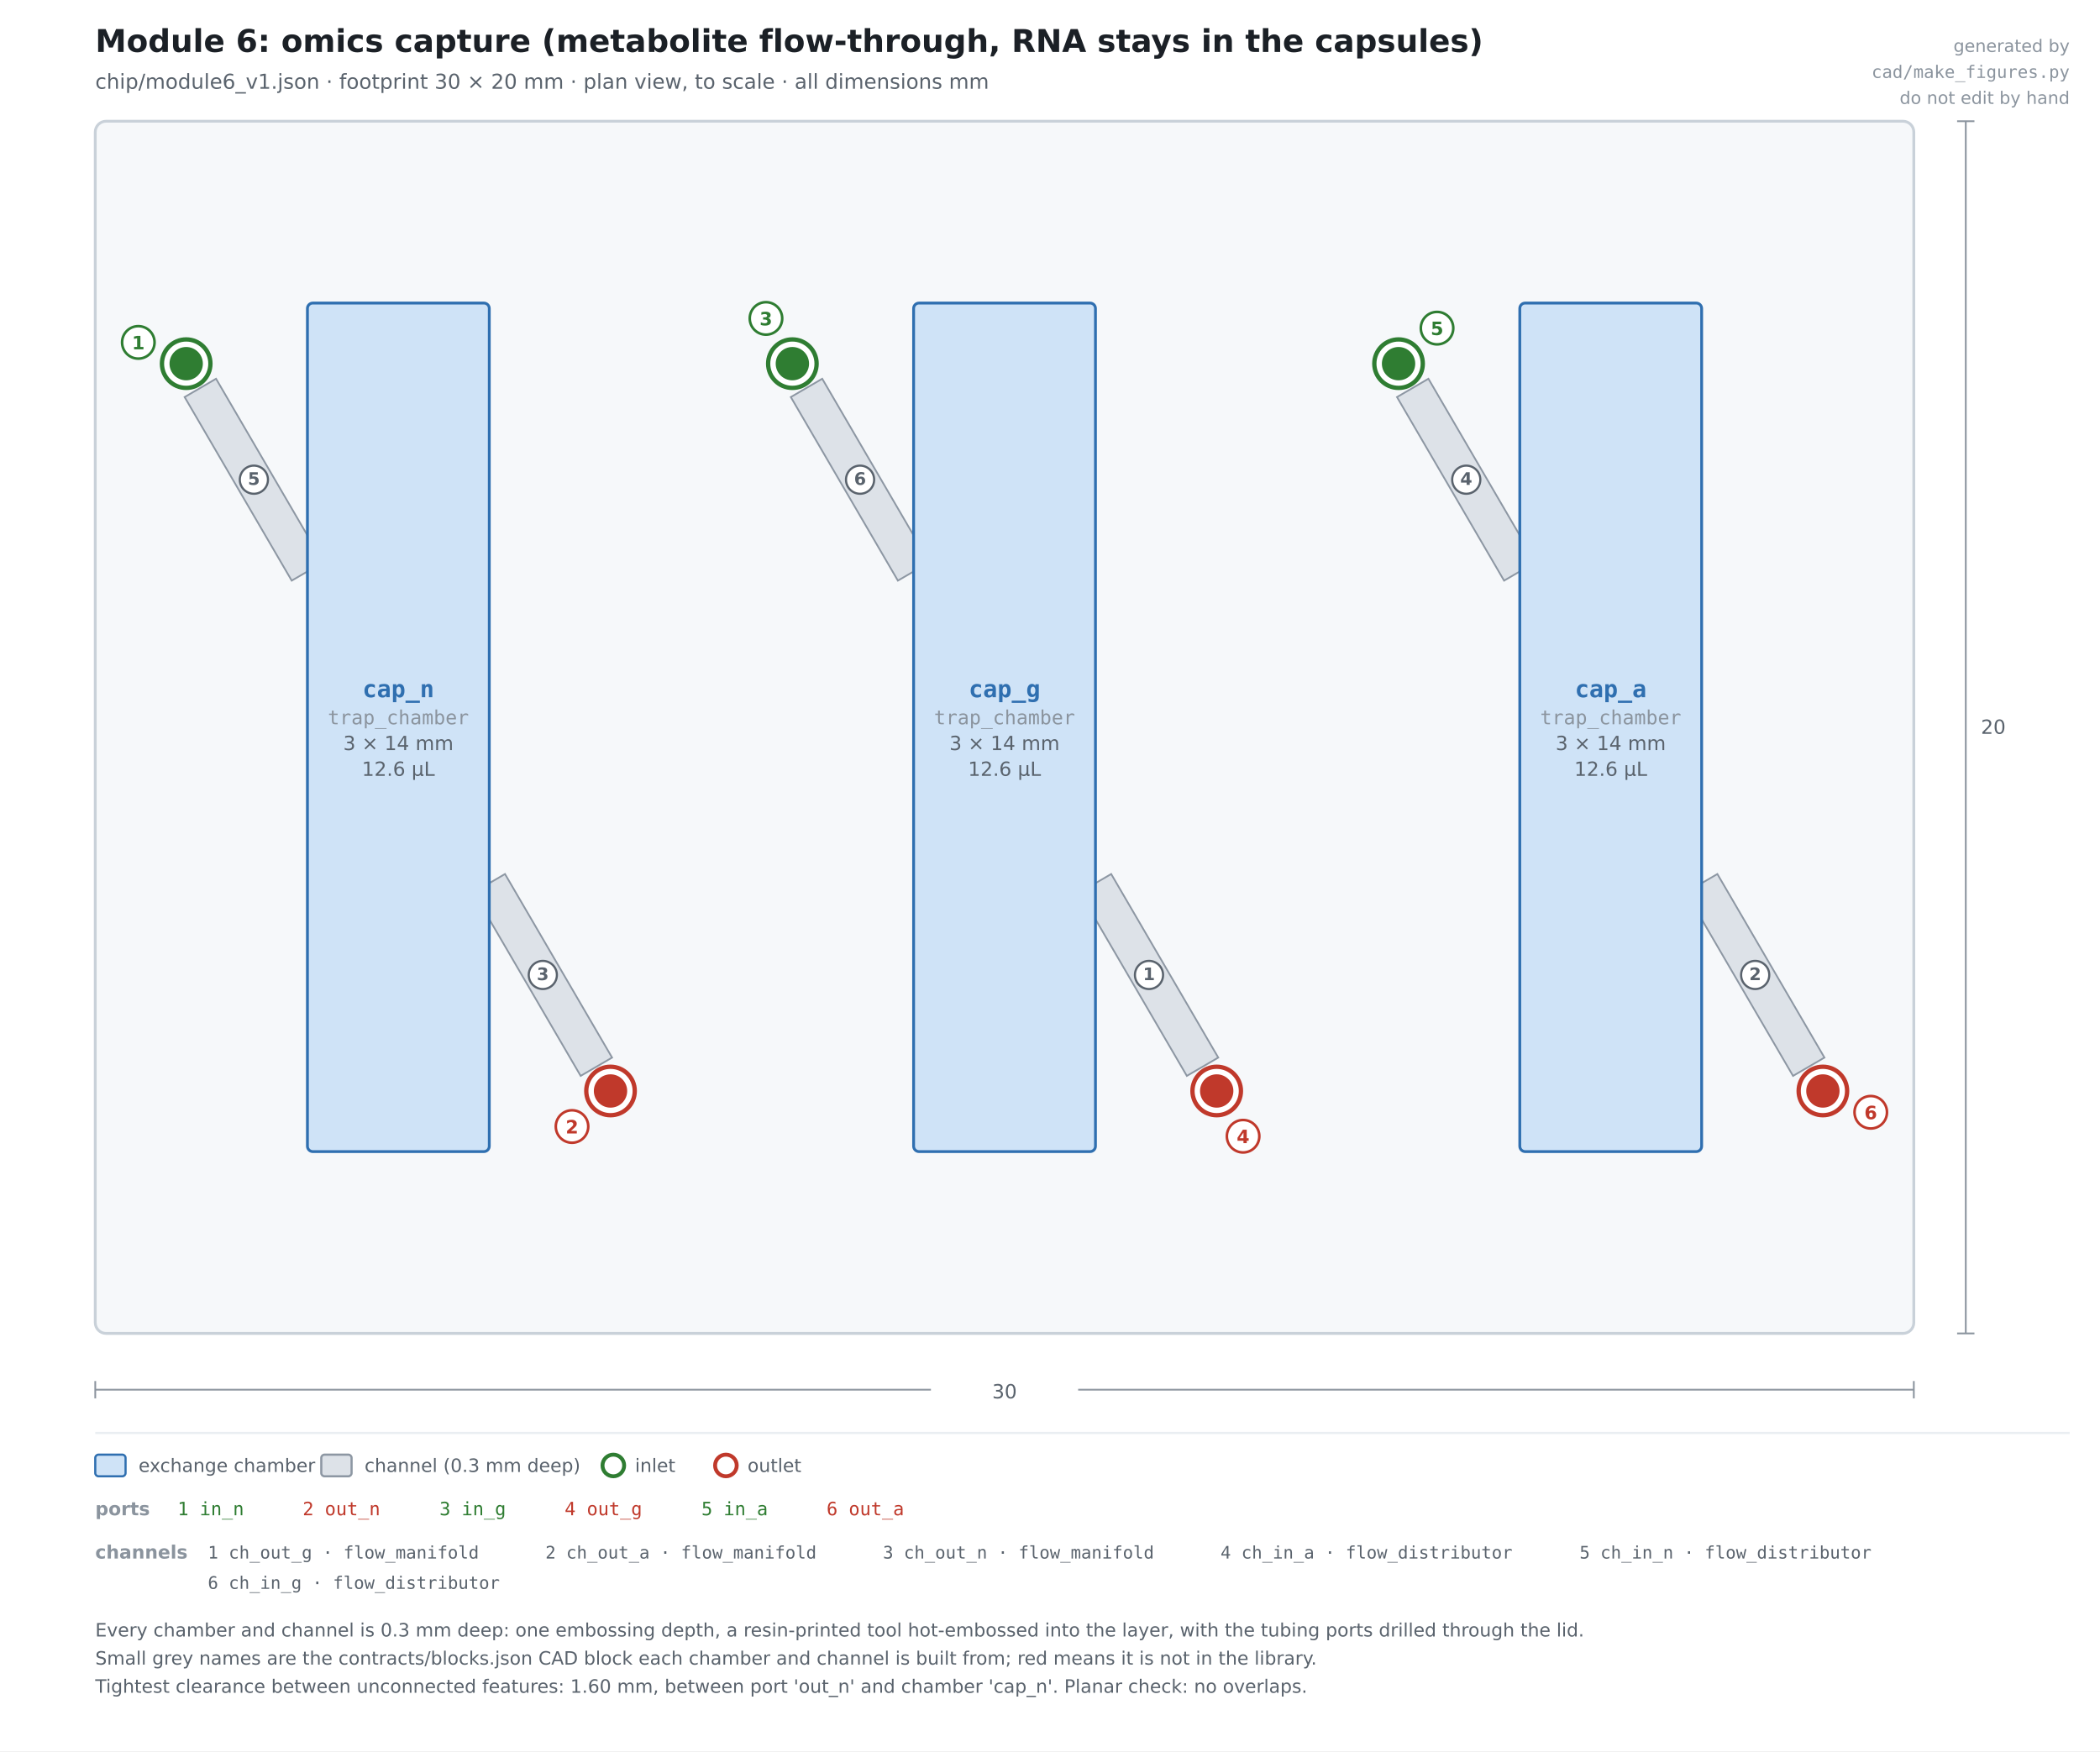
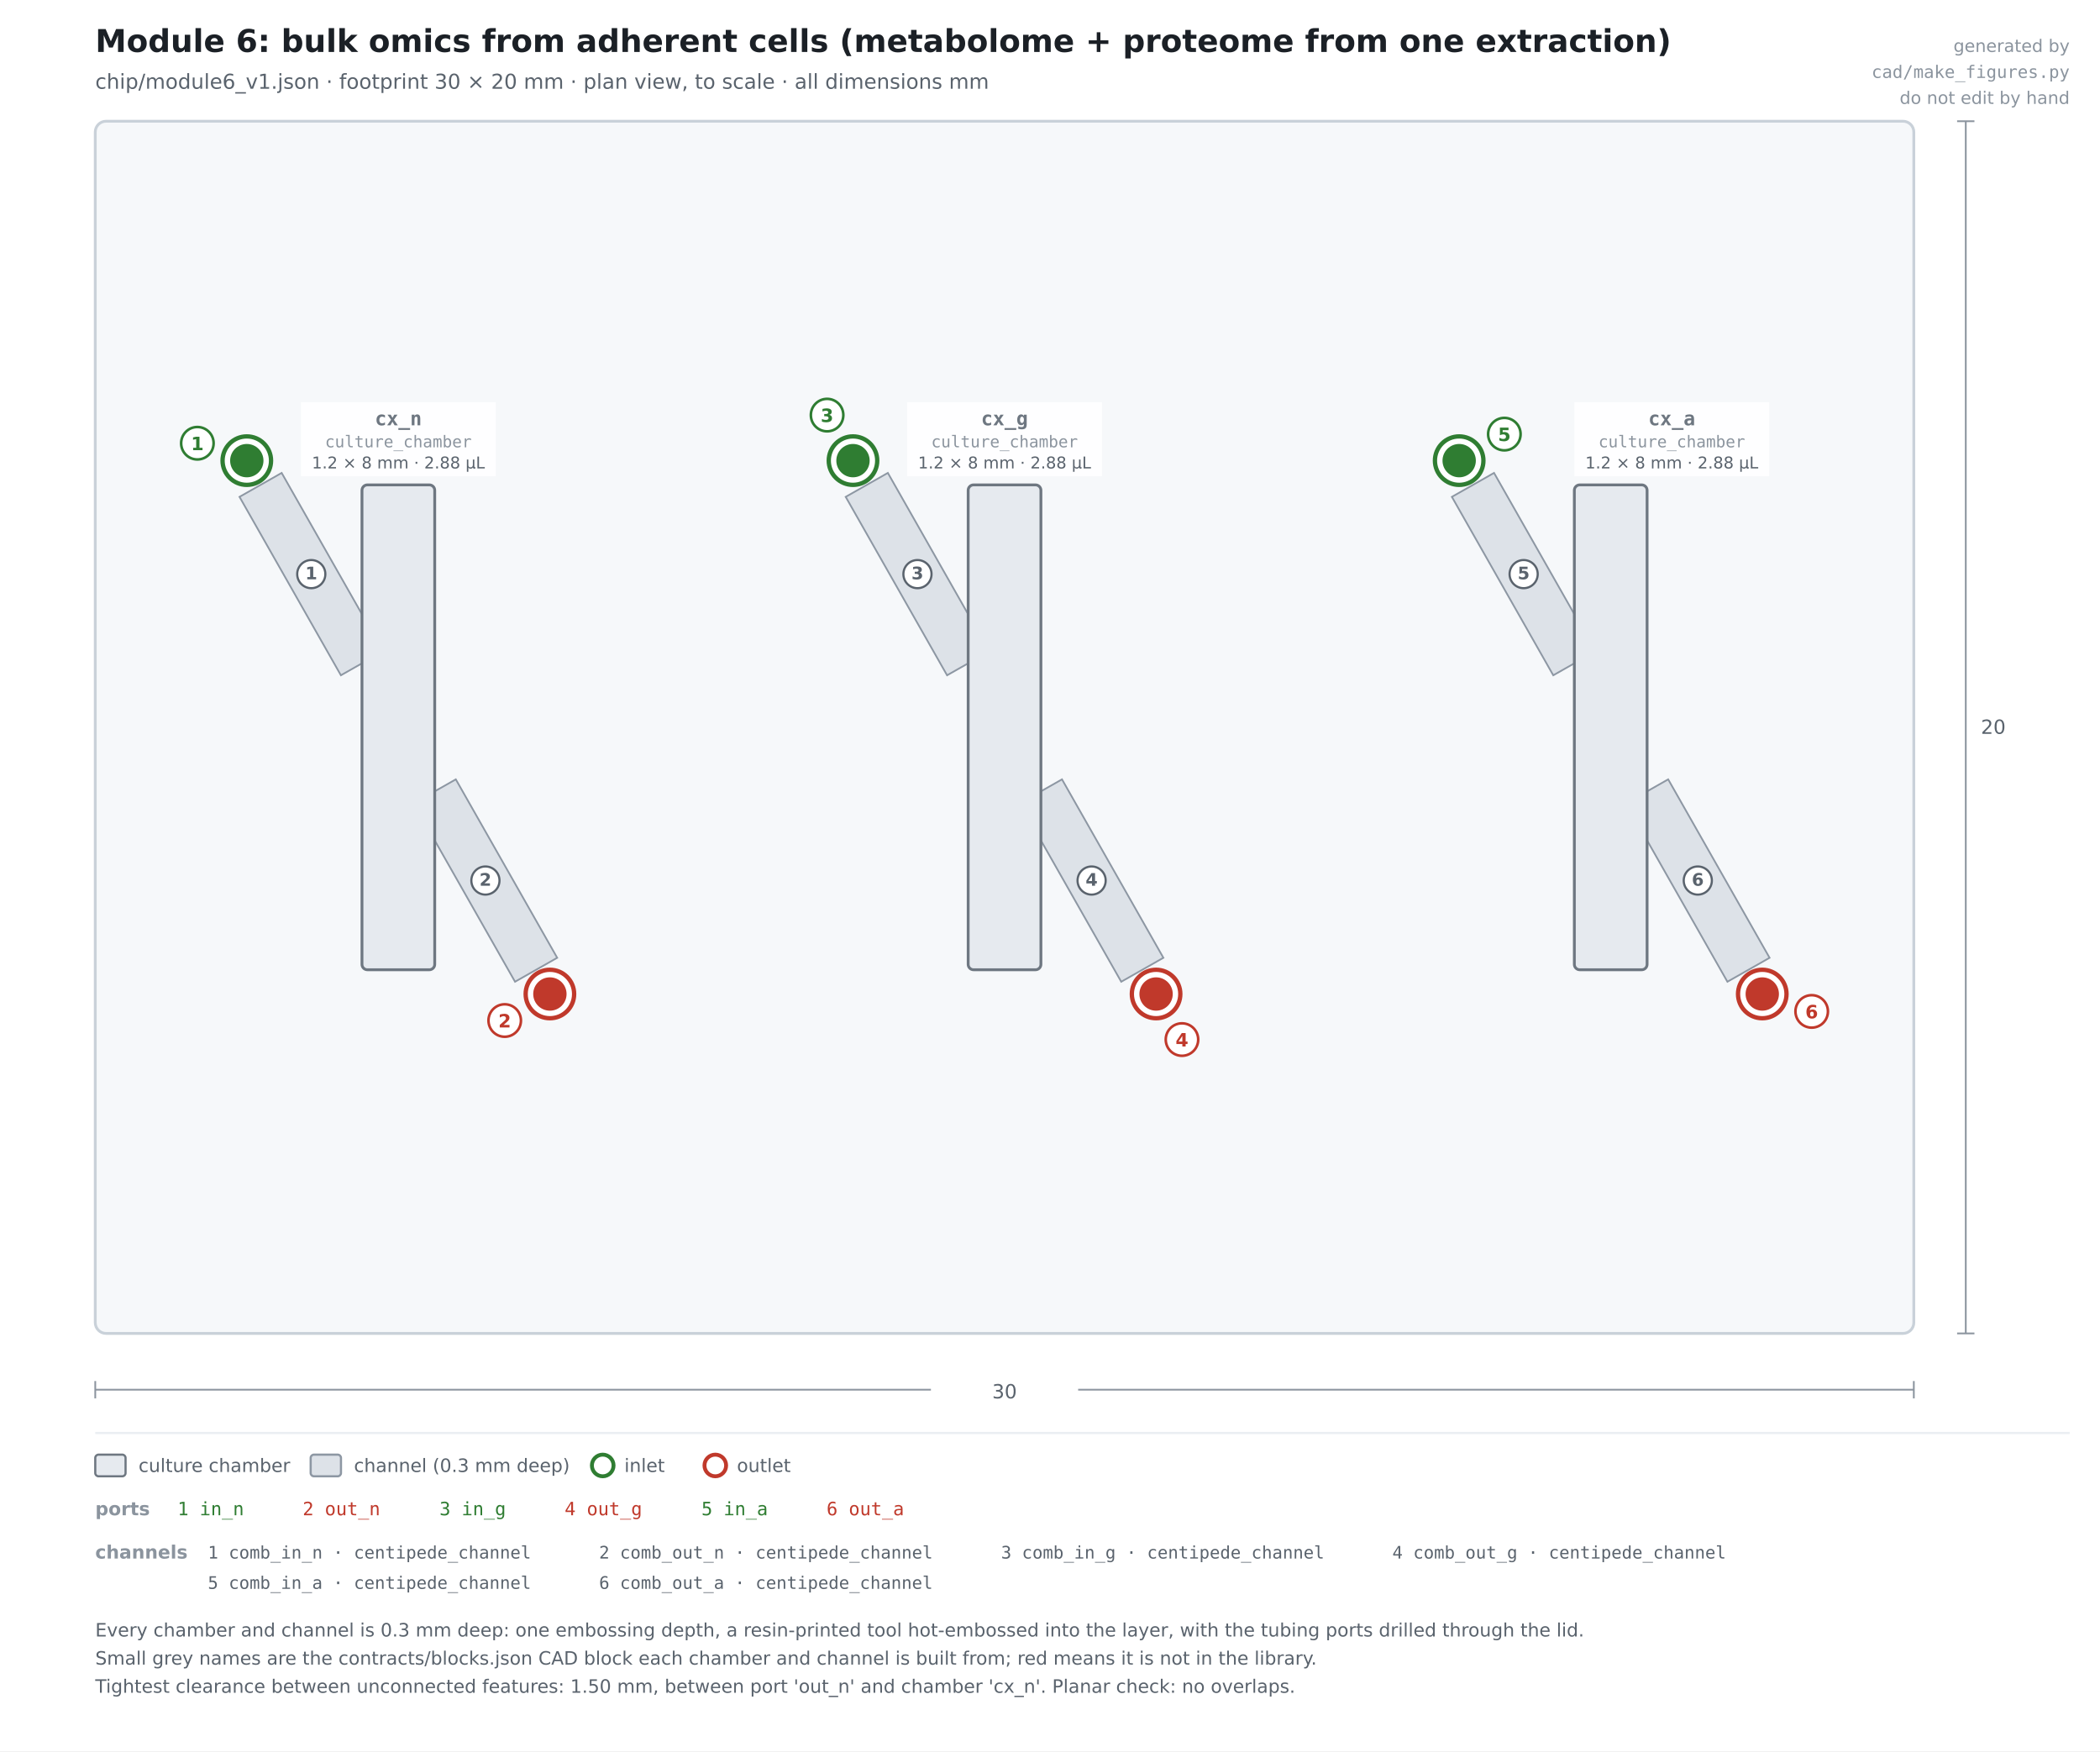
<svg xmlns="http://www.w3.org/2000/svg" width="970" height="809" viewBox="0 0 970 809" role="img" aria-label="module6_v1: plan view">
  <rect width="970" height="809" fill="#ffffff" />
-   <text x="44" y="24" font-family="DejaVu Sans, Helvetica, Arial, sans-serif" font-size="14.5" fill="#1b2026" text-anchor="start" font-weight="bold">Module 6: omics capture (metabolite flow-through, RNA stays in the capsules)</text>
+   <text x="44" y="24" font-family="DejaVu Sans, Helvetica, Arial, sans-serif" font-size="14.5" fill="#1b2026" text-anchor="start" font-weight="bold">Module 6: bulk omics from adherent cells (metabolome + proteome from one extraction)</text>
  <text x="44" y="41" font-family="DejaVu Sans, Helvetica, Arial, sans-serif" font-size="9.5" fill="#5a636d" text-anchor="start">chip/module6_v1.json   ·   footprint 30 × 20 mm   ·   plan view, to scale   ·   all dimensions mm</text>
  <text x="956" y="24" font-family="DejaVu Sans, Helvetica, Arial, sans-serif" font-size="8" fill="#8b949e" text-anchor="end">generated by</text>
  <text x="956" y="36" font-family="ui-monospace, SFMono-Regular, Menlo, monospace" font-size="8" fill="#8b949e" text-anchor="end">cad/make_figures.py</text>
  <text x="956" y="48" font-family="DejaVu Sans, Helvetica, Arial, sans-serif" font-size="8" fill="#8b949e" text-anchor="end">do not edit by hand</text>
  <rect x="44" y="56" width="840" height="560" fill="#f6f8fa" stroke="#c9d1d9" stroke-width="1.3" rx="5" />
-   <polygon points="99.79,174.97 149.26,259.77 134.74,268.23 85.28,183.43" fill="#dde2e8" stroke="#8d97a3" stroke-width="0.8" />
-   <polygon points="233.26,403.77 282.72,488.57 268.21,497.03 218.74,412.23" fill="#dde2e8" stroke="#8d97a3" stroke-width="0.8" />
-   <polygon points="379.79,174.97 429.26,259.77 414.74,268.23 365.28,183.43" fill="#dde2e8" stroke="#8d97a3" stroke-width="0.8" />
-   <polygon points="513.26,403.77 562.72,488.57 548.21,497.03 498.74,412.23" fill="#dde2e8" stroke="#8d97a3" stroke-width="0.8" />
-   <polygon points="659.79,174.97 709.26,259.77 694.74,268.23 645.28,183.43" fill="#dde2e8" stroke="#8d97a3" stroke-width="0.8" />
-   <polygon points="793.26,403.77 842.72,488.57 828.21,497.03 778.74,412.23" fill="#dde2e8" stroke="#8d97a3" stroke-width="0.8" />
-   <rect x="142" y="140" width="84" height="392" fill="#cfe3f7" stroke="#2f6fb0" stroke-width="1.3" rx="2.5" />
-   <text x="184" y="322.1" font-family="ui-monospace, SFMono-Regular, Menlo, monospace" font-size="11" fill="#2f6fb0" text-anchor="middle" font-weight="bold">cap_n</text>
-   <text x="184" y="334.6" font-family="ui-monospace, SFMono-Regular, Menlo, monospace" font-size="9.02" fill="#8b949e" text-anchor="middle">trap_chamber</text>
-   <text x="184" y="346.51" font-family="DejaVu Sans, Helvetica, Arial, sans-serif" font-size="9.02" fill="#5a636d" text-anchor="middle">3 × 14 mm</text>
-   <text x="184" y="358.41" font-family="DejaVu Sans, Helvetica, Arial, sans-serif" font-size="9.02" fill="#5a636d" text-anchor="middle">12.6 µL</text>
-   <rect x="422" y="140" width="84" height="392" fill="#cfe3f7" stroke="#2f6fb0" stroke-width="1.3" rx="2.5" />
-   <text x="464" y="322.1" font-family="ui-monospace, SFMono-Regular, Menlo, monospace" font-size="11" fill="#2f6fb0" text-anchor="middle" font-weight="bold">cap_g</text>
-   <text x="464" y="334.6" font-family="ui-monospace, SFMono-Regular, Menlo, monospace" font-size="9.02" fill="#8b949e" text-anchor="middle">trap_chamber</text>
-   <text x="464" y="346.51" font-family="DejaVu Sans, Helvetica, Arial, sans-serif" font-size="9.02" fill="#5a636d" text-anchor="middle">3 × 14 mm</text>
-   <text x="464" y="358.41" font-family="DejaVu Sans, Helvetica, Arial, sans-serif" font-size="9.02" fill="#5a636d" text-anchor="middle">12.6 µL</text>
-   <rect x="702" y="140" width="84" height="392" fill="#cfe3f7" stroke="#2f6fb0" stroke-width="1.3" rx="2.5" />
-   <text x="744" y="322.1" font-family="ui-monospace, SFMono-Regular, Menlo, monospace" font-size="11" fill="#2f6fb0" text-anchor="middle" font-weight="bold">cap_a</text>
-   <text x="744" y="334.6" font-family="ui-monospace, SFMono-Regular, Menlo, monospace" font-size="9.02" fill="#8b949e" text-anchor="middle">trap_chamber</text>
-   <text x="744" y="346.51" font-family="DejaVu Sans, Helvetica, Arial, sans-serif" font-size="9.02" fill="#5a636d" text-anchor="middle">3 × 14 mm</text>
-   <text x="744" y="358.41" font-family="DejaVu Sans, Helvetica, Arial, sans-serif" font-size="9.02" fill="#5a636d" text-anchor="middle">12.6 µL</text>
-   <circle cx="86" cy="168" r="11.2" fill="#ffffff" stroke="#2f7d32" stroke-width="2" />
-   <circle cx="86" cy="168" r="7.7" fill="#2f7d32" stroke="none" />
-   <circle cx="63.89" cy="158.17" r="7.5" fill="#ffffff" stroke="#2f7d32" stroke-width="1.2" />
-   <text x="63.89" y="161.37" font-family="DejaVu Sans, Helvetica, Arial, sans-serif" font-size="8.5" fill="#2f7d32" text-anchor="middle" font-weight="bold">1</text>
-   <circle cx="282" cy="504" r="11.2" fill="#ffffff" stroke="#c0392b" stroke-width="2" />
-   <circle cx="282" cy="504" r="7.7" fill="#c0392b" stroke="none" />
-   <circle cx="264.22" cy="520.41" r="7.5" fill="#ffffff" stroke="#c0392b" stroke-width="1.2" />
-   <text x="264.22" y="523.61" font-family="DejaVu Sans, Helvetica, Arial, sans-serif" font-size="8.5" fill="#c0392b" text-anchor="middle" font-weight="bold">2</text>
-   <circle cx="366" cy="168" r="11.2" fill="#ffffff" stroke="#2f7d32" stroke-width="2" />
-   <circle cx="366" cy="168" r="7.7" fill="#2f7d32" stroke="none" />
-   <circle cx="353.81" cy="147.1" r="7.5" fill="#ffffff" stroke="#2f7d32" stroke-width="1.2" />
-   <text x="353.81" y="150.3" font-family="DejaVu Sans, Helvetica, Arial, sans-serif" font-size="8.5" fill="#2f7d32" text-anchor="middle" font-weight="bold">3</text>
-   <circle cx="562" cy="504" r="11.2" fill="#ffffff" stroke="#c0392b" stroke-width="2" />
-   <circle cx="562" cy="504" r="7.7" fill="#c0392b" stroke="none" />
-   <circle cx="574.19" cy="524.9" r="7.5" fill="#ffffff" stroke="#c0392b" stroke-width="1.2" />
-   <text x="574.19" y="528.1" font-family="DejaVu Sans, Helvetica, Arial, sans-serif" font-size="8.5" fill="#c0392b" text-anchor="middle" font-weight="bold">4</text>
-   <circle cx="646" cy="168" r="11.2" fill="#ffffff" stroke="#2f7d32" stroke-width="2" />
-   <circle cx="646" cy="168" r="7.7" fill="#2f7d32" stroke="none" />
-   <circle cx="663.78" cy="151.59" r="7.5" fill="#ffffff" stroke="#2f7d32" stroke-width="1.2" />
-   <text x="663.78" y="154.79" font-family="DejaVu Sans, Helvetica, Arial, sans-serif" font-size="8.5" fill="#2f7d32" text-anchor="middle" font-weight="bold">5</text>
-   <circle cx="842" cy="504" r="11.2" fill="#ffffff" stroke="#c0392b" stroke-width="2" />
-   <circle cx="842" cy="504" r="7.7" fill="#c0392b" stroke="none" />
-   <circle cx="864.11" cy="513.83" r="7.5" fill="#ffffff" stroke="#c0392b" stroke-width="1.2" />
-   <text x="864.11" y="517.03" font-family="DejaVu Sans, Helvetica, Arial, sans-serif" font-size="8.5" fill="#c0392b" text-anchor="middle" font-weight="bold">6</text>
-   <circle cx="530.73" cy="450.4" r="6.5" fill="#ffffff" stroke="#5a636d" stroke-width="1" />
-   <text x="530.73" y="452.8" font-family="DejaVu Sans, Helvetica, Arial, sans-serif" font-size="8" fill="#5a636d" text-anchor="middle" font-weight="bold">1</text>
-   <circle cx="810.73" cy="450.4" r="6.5" fill="#ffffff" stroke="#5a636d" stroke-width="1" />
-   <text x="810.73" y="452.8" font-family="DejaVu Sans, Helvetica, Arial, sans-serif" font-size="8" fill="#5a636d" text-anchor="middle" font-weight="bold">2</text>
-   <circle cx="250.73" cy="450.4" r="6.5" fill="#ffffff" stroke="#5a636d" stroke-width="1" />
-   <text x="250.73" y="452.8" font-family="DejaVu Sans, Helvetica, Arial, sans-serif" font-size="8" fill="#5a636d" text-anchor="middle" font-weight="bold">3</text>
-   <circle cx="677.27" cy="221.6" r="6.5" fill="#ffffff" stroke="#5a636d" stroke-width="1" />
-   <text x="677.27" y="224" font-family="DejaVu Sans, Helvetica, Arial, sans-serif" font-size="8" fill="#5a636d" text-anchor="middle" font-weight="bold">4</text>
-   <circle cx="117.27" cy="221.6" r="6.5" fill="#ffffff" stroke="#5a636d" stroke-width="1" />
-   <text x="117.27" y="224" font-family="DejaVu Sans, Helvetica, Arial, sans-serif" font-size="8" fill="#5a636d" text-anchor="middle" font-weight="bold">5</text>
-   <circle cx="397.27" cy="221.6" r="6.5" fill="#ffffff" stroke="#5a636d" stroke-width="1" />
-   <text x="397.27" y="224" font-family="DejaVu Sans, Helvetica, Arial, sans-serif" font-size="8" fill="#5a636d" text-anchor="middle" font-weight="bold">6</text>
+   <polygon points="130.1,218.47 176.94,300.9 157.46,311.96 110.63,229.53" fill="#dde2e8" stroke="#8d97a3" stroke-width="0.8" />
+   <polygon points="210.54,360.04 257.37,442.47 237.9,453.53 191.06,371.1" fill="#dde2e8" stroke="#8d97a3" stroke-width="0.8" />
+   <polygon points="410.1,218.47 456.94,300.9 437.46,311.96 390.63,229.53" fill="#dde2e8" stroke="#8d97a3" stroke-width="0.8" />
+   <polygon points="490.54,360.04 537.37,442.47 517.9,453.53 471.06,371.1" fill="#dde2e8" stroke="#8d97a3" stroke-width="0.8" />
+   <polygon points="690.1,218.47 736.94,300.9 717.46,311.96 670.63,229.53" fill="#dde2e8" stroke="#8d97a3" stroke-width="0.8" />
+   <polygon points="770.54,360.04 817.37,442.47 797.9,453.53 751.06,371.1" fill="#dde2e8" stroke="#8d97a3" stroke-width="0.8" />
+   <rect x="167.2" y="224" width="33.6" height="224" fill="#e6eaef" stroke="#6e7781" stroke-width="1.3" rx="2.5" />
+   <rect x="447.2" y="224" width="33.6" height="224" fill="#e6eaef" stroke="#6e7781" stroke-width="1.3" rx="2.5" />
+   <rect x="727.2" y="224" width="33.6" height="224" fill="#e6eaef" stroke="#6e7781" stroke-width="1.3" rx="2.5" />
+   <rect x="419" y="185.8" width="90" height="34.2" fill="#ffffff" stroke="none" opacity="0.92" />
+   <text x="464" y="196.48" font-family="ui-monospace, SFMono-Regular, Menlo, monospace" font-size="9" fill="#6e7781" text-anchor="middle" font-weight="bold">cx_g</text>
+   <text x="464" y="206.65" font-family="ui-monospace, SFMono-Regular, Menlo, monospace" font-size="7.5" fill="#8b949e" text-anchor="middle">culture_chamber</text>
+   <text x="464" y="216.4" font-family="DejaVu Sans, Helvetica, Arial, sans-serif" font-size="7.5" fill="#5a636d" text-anchor="middle">1.2 × 8 mm · 2.88 µL</text>
+   <rect x="727.2" y="185.8" width="90" height="34.2" fill="#ffffff" stroke="none" opacity="0.92" />
+   <text x="772.2" y="196.48" font-family="ui-monospace, SFMono-Regular, Menlo, monospace" font-size="9" fill="#6e7781" text-anchor="middle" font-weight="bold">cx_a</text>
+   <text x="772.2" y="206.65" font-family="ui-monospace, SFMono-Regular, Menlo, monospace" font-size="7.5" fill="#8b949e" text-anchor="middle">culture_chamber</text>
+   <text x="772.2" y="216.4" font-family="DejaVu Sans, Helvetica, Arial, sans-serif" font-size="7.5" fill="#5a636d" text-anchor="middle">1.2 × 8 mm · 2.88 µL</text>
+   <rect x="139" y="185.8" width="90" height="34.2" fill="#ffffff" stroke="none" opacity="0.92" />
+   <text x="184" y="196.48" font-family="ui-monospace, SFMono-Regular, Menlo, monospace" font-size="9" fill="#6e7781" text-anchor="middle" font-weight="bold">cx_n</text>
+   <text x="184" y="206.65" font-family="ui-monospace, SFMono-Regular, Menlo, monospace" font-size="7.5" fill="#8b949e" text-anchor="middle">culture_chamber</text>
+   <text x="184" y="216.4" font-family="DejaVu Sans, Helvetica, Arial, sans-serif" font-size="7.5" fill="#5a636d" text-anchor="middle">1.2 × 8 mm · 2.88 µL</text>
+   <circle cx="114" cy="212.8" r="11.2" fill="#ffffff" stroke="#2f7d32" stroke-width="2" />
+   <circle cx="114" cy="212.8" r="7.7" fill="#2f7d32" stroke="none" />
+   <circle cx="91.17" cy="204.76" r="7.5" fill="#ffffff" stroke="#2f7d32" stroke-width="1.2" />
+   <text x="91.17" y="207.96" font-family="DejaVu Sans, Helvetica, Arial, sans-serif" font-size="8.5" fill="#2f7d32" text-anchor="middle" font-weight="bold">1</text>
+   <circle cx="254" cy="459.2" r="11.2" fill="#ffffff" stroke="#c0392b" stroke-width="2" />
+   <circle cx="254" cy="459.2" r="7.7" fill="#c0392b" stroke="none" />
+   <circle cx="233.13" cy="471.45" r="7.5" fill="#ffffff" stroke="#c0392b" stroke-width="1.2" />
+   <text x="233.13" y="474.65" font-family="DejaVu Sans, Helvetica, Arial, sans-serif" font-size="8.5" fill="#c0392b" text-anchor="middle" font-weight="bold">2</text>
+   <circle cx="394" cy="212.8" r="11.2" fill="#ffffff" stroke="#2f7d32" stroke-width="2" />
+   <circle cx="394" cy="212.8" r="7.7" fill="#2f7d32" stroke="none" />
+   <circle cx="382.04" cy="191.76" r="7.5" fill="#ffffff" stroke="#2f7d32" stroke-width="1.2" />
+   <text x="382.04" y="194.96" font-family="DejaVu Sans, Helvetica, Arial, sans-serif" font-size="8.5" fill="#2f7d32" text-anchor="middle" font-weight="bold">3</text>
+   <circle cx="534" cy="459.2" r="11.2" fill="#ffffff" stroke="#c0392b" stroke-width="2" />
+   <circle cx="534" cy="459.2" r="7.7" fill="#c0392b" stroke="none" />
+   <circle cx="545.96" cy="480.24" r="7.5" fill="#ffffff" stroke="#c0392b" stroke-width="1.2" />
+   <text x="545.96" y="483.44" font-family="DejaVu Sans, Helvetica, Arial, sans-serif" font-size="8.5" fill="#c0392b" text-anchor="middle" font-weight="bold">4</text>
+   <circle cx="674" cy="212.8" r="11.2" fill="#ffffff" stroke="#2f7d32" stroke-width="2" />
+   <circle cx="674" cy="212.8" r="7.7" fill="#2f7d32" stroke="none" />
+   <circle cx="694.87" cy="200.55" r="7.5" fill="#ffffff" stroke="#2f7d32" stroke-width="1.2" />
+   <text x="694.87" y="203.75" font-family="DejaVu Sans, Helvetica, Arial, sans-serif" font-size="8.5" fill="#2f7d32" text-anchor="middle" font-weight="bold">5</text>
+   <circle cx="814" cy="459.2" r="11.2" fill="#ffffff" stroke="#c0392b" stroke-width="2" />
+   <circle cx="814" cy="459.2" r="7.7" fill="#c0392b" stroke="none" />
+   <circle cx="836.83" cy="467.24" r="7.5" fill="#ffffff" stroke="#c0392b" stroke-width="1.2" />
+   <text x="836.83" y="470.44" font-family="DejaVu Sans, Helvetica, Arial, sans-serif" font-size="8.5" fill="#c0392b" text-anchor="middle" font-weight="bold">6</text>
+   <circle cx="143.78" cy="265.22" r="6.5" fill="#ffffff" stroke="#5a636d" stroke-width="1" />
+   <text x="143.78" y="267.62" font-family="DejaVu Sans, Helvetica, Arial, sans-serif" font-size="8" fill="#5a636d" text-anchor="middle" font-weight="bold">1</text>
+   <circle cx="224.22" cy="406.78" r="6.5" fill="#ffffff" stroke="#5a636d" stroke-width="1" />
+   <text x="224.22" y="409.18" font-family="DejaVu Sans, Helvetica, Arial, sans-serif" font-size="8" fill="#5a636d" text-anchor="middle" font-weight="bold">2</text>
+   <circle cx="423.78" cy="265.22" r="6.5" fill="#ffffff" stroke="#5a636d" stroke-width="1" />
+   <text x="423.78" y="267.62" font-family="DejaVu Sans, Helvetica, Arial, sans-serif" font-size="8" fill="#5a636d" text-anchor="middle" font-weight="bold">3</text>
+   <circle cx="504.22" cy="406.78" r="6.5" fill="#ffffff" stroke="#5a636d" stroke-width="1" />
+   <text x="504.22" y="409.18" font-family="DejaVu Sans, Helvetica, Arial, sans-serif" font-size="8" fill="#5a636d" text-anchor="middle" font-weight="bold">4</text>
+   <circle cx="703.78" cy="265.22" r="6.5" fill="#ffffff" stroke="#5a636d" stroke-width="1" />
+   <text x="703.78" y="267.62" font-family="DejaVu Sans, Helvetica, Arial, sans-serif" font-size="8" fill="#5a636d" text-anchor="middle" font-weight="bold">5</text>
+   <circle cx="784.22" cy="406.78" r="6.5" fill="#ffffff" stroke="#5a636d" stroke-width="1" />
+   <text x="784.22" y="409.18" font-family="DejaVu Sans, Helvetica, Arial, sans-serif" font-size="8" fill="#5a636d" text-anchor="middle" font-weight="bold">6</text>
  <line x1="44" y1="642" x2="884" y2="642" stroke="#8b949e" stroke-width="0.8" />
  <line x1="44" y1="638" x2="44" y2="646" stroke="#8b949e" stroke-width="0.8" />
  <line x1="884" y1="638" x2="884" y2="646" stroke="#8b949e" stroke-width="0.8" />
  <rect x="430" y="635" width="68" height="14" fill="#ffffff" stroke="none" />
  <text x="464" y="646" font-family="DejaVu Sans, Helvetica, Arial, sans-serif" font-size="9" fill="#5a636d" text-anchor="middle">30</text>
  <line x1="908" y1="56" x2="908" y2="616" stroke="#8b949e" stroke-width="0.8" />
  <line x1="904" y1="56" x2="912" y2="56" stroke="#8b949e" stroke-width="0.8" />
  <line x1="904" y1="616" x2="912" y2="616" stroke="#8b949e" stroke-width="0.8" />
  <text x="915" y="339" font-family="DejaVu Sans, Helvetica, Arial, sans-serif" font-size="9" fill="#5a636d" text-anchor="start">20</text>
  <line x1="44" y1="662" x2="956" y2="662" stroke="#eaeef2" stroke-width="1" />
-   <rect x="44" y="672" width="14" height="10" fill="#cfe3f7" stroke="#2f6fb0" stroke-width="1" rx="1.5" />
-   <text x="64" y="680" font-family="DejaVu Sans, Helvetica, Arial, sans-serif" font-size="8.5" fill="#5a636d" text-anchor="start">exchange chamber</text>
-   <rect x="148.4" y="672" width="14" height="10" fill="#dde2e8" stroke="#8d97a3" stroke-width="1" rx="1.5" />
-   <text x="168.4" y="680" font-family="DejaVu Sans, Helvetica, Arial, sans-serif" font-size="8.5" fill="#5a636d" text-anchor="start">channel (0.3 mm deep)</text>
-   <circle cx="283.3" cy="677" r="5" fill="#ffffff" stroke="#2f7d32" stroke-width="1.8" />
-   <text x="293.3" y="680" font-family="DejaVu Sans, Helvetica, Arial, sans-serif" font-size="8.5" fill="#5a636d" text-anchor="start">inlet</text>
-   <circle cx="335.3" cy="677" r="5" fill="#ffffff" stroke="#c0392b" stroke-width="1.8" />
-   <text x="345.3" y="680" font-family="DejaVu Sans, Helvetica, Arial, sans-serif" font-size="8.5" fill="#5a636d" text-anchor="start">outlet</text>
+   <rect x="44" y="672" width="14" height="10" fill="#e6eaef" stroke="#6e7781" stroke-width="1" rx="1.5" />
+   <text x="64" y="680" font-family="DejaVu Sans, Helvetica, Arial, sans-serif" font-size="8.5" fill="#5a636d" text-anchor="start">culture chamber</text>
+   <rect x="143.5" y="672" width="14" height="10" fill="#dde2e8" stroke="#8d97a3" stroke-width="1" rx="1.5" />
+   <text x="163.5" y="680" font-family="DejaVu Sans, Helvetica, Arial, sans-serif" font-size="8.5" fill="#5a636d" text-anchor="start">channel (0.3 mm deep)</text>
+   <circle cx="278.4" cy="677" r="5" fill="#ffffff" stroke="#2f7d32" stroke-width="1.8" />
+   <text x="288.4" y="680" font-family="DejaVu Sans, Helvetica, Arial, sans-serif" font-size="8.5" fill="#5a636d" text-anchor="start">inlet</text>
+   <circle cx="330.4" cy="677" r="5" fill="#ffffff" stroke="#c0392b" stroke-width="1.8" />
+   <text x="340.4" y="680" font-family="DejaVu Sans, Helvetica, Arial, sans-serif" font-size="8.5" fill="#5a636d" text-anchor="start">outlet</text>
  <text x="44" y="700" font-family="DejaVu Sans, Helvetica, Arial, sans-serif" font-size="8.5" fill="#8b949e" text-anchor="start" font-weight="bold">ports</text>
  <text x="82" y="700" font-family="ui-monospace, SFMono-Regular, Menlo, monospace" font-size="8.5" fill="#2f7d32" text-anchor="start">1  in_n</text>
  <text x="139.8" y="700" font-family="ui-monospace, SFMono-Regular, Menlo, monospace" font-size="8.5" fill="#c0392b" text-anchor="start">2  out_n</text>
  <text x="203" y="700" font-family="ui-monospace, SFMono-Regular, Menlo, monospace" font-size="8.5" fill="#2f7d32" text-anchor="start">3  in_g</text>
  <text x="260.8" y="700" font-family="ui-monospace, SFMono-Regular, Menlo, monospace" font-size="8.5" fill="#c0392b" text-anchor="start">4  out_g</text>
  <text x="324" y="700" font-family="ui-monospace, SFMono-Regular, Menlo, monospace" font-size="8.5" fill="#2f7d32" text-anchor="start">5  in_a</text>
  <text x="381.8" y="700" font-family="ui-monospace, SFMono-Regular, Menlo, monospace" font-size="8.5" fill="#c0392b" text-anchor="start">6  out_a</text>
  <text x="44" y="720" font-family="DejaVu Sans, Helvetica, Arial, sans-serif" font-size="8.5" fill="#8b949e" text-anchor="start" font-weight="bold">channels</text>
-   <text x="96" y="720" font-family="ui-monospace, SFMono-Regular, Menlo, monospace" font-size="8" fill="#5a636d" text-anchor="start">1  ch_out_g · flow_manifold</text>
-   <text x="251.92" y="720" font-family="ui-monospace, SFMono-Regular, Menlo, monospace" font-size="8" fill="#5a636d" text-anchor="start">2  ch_out_a · flow_manifold</text>
-   <text x="407.84" y="720" font-family="ui-monospace, SFMono-Regular, Menlo, monospace" font-size="8" fill="#5a636d" text-anchor="start">3  ch_out_n · flow_manifold</text>
-   <text x="563.76" y="720" font-family="ui-monospace, SFMono-Regular, Menlo, monospace" font-size="8" fill="#5a636d" text-anchor="start">4  ch_in_a · flow_distributor</text>
-   <text x="729.6" y="720" font-family="ui-monospace, SFMono-Regular, Menlo, monospace" font-size="8" fill="#5a636d" text-anchor="start">5  ch_in_n · flow_distributor</text>
-   <text x="96" y="734" font-family="ui-monospace, SFMono-Regular, Menlo, monospace" font-size="8" fill="#5a636d" text-anchor="start">6  ch_in_g · flow_distributor</text>
+   <text x="96" y="720" font-family="ui-monospace, SFMono-Regular, Menlo, monospace" font-size="8" fill="#5a636d" text-anchor="start">1  comb_in_n · centipede_channel</text>
+   <text x="276.72" y="720" font-family="ui-monospace, SFMono-Regular, Menlo, monospace" font-size="8" fill="#5a636d" text-anchor="start">2  comb_out_n · centipede_channel</text>
+   <text x="462.4" y="720" font-family="ui-monospace, SFMono-Regular, Menlo, monospace" font-size="8" fill="#5a636d" text-anchor="start">3  comb_in_g · centipede_channel</text>
+   <text x="643.12" y="720" font-family="ui-monospace, SFMono-Regular, Menlo, monospace" font-size="8" fill="#5a636d" text-anchor="start">4  comb_out_g · centipede_channel</text>
+   <text x="96" y="734" font-family="ui-monospace, SFMono-Regular, Menlo, monospace" font-size="8" fill="#5a636d" text-anchor="start">5  comb_in_a · centipede_channel</text>
+   <text x="276.72" y="734" font-family="ui-monospace, SFMono-Regular, Menlo, monospace" font-size="8" fill="#5a636d" text-anchor="start">6  comb_out_a · centipede_channel</text>
  <text x="44" y="756" font-family="DejaVu Sans, Helvetica, Arial, sans-serif" font-size="8.5" fill="#5a636d" text-anchor="start">Every chamber and channel is 0.3 mm deep: one embossing depth, a resin-printed tool hot-embossed into the layer, with the tubing ports drilled through the lid.</text>
  <text x="44" y="769" font-family="DejaVu Sans, Helvetica, Arial, sans-serif" font-size="8.5" fill="#5a636d" text-anchor="start">Small grey names are the contracts/blocks.json CAD block each chamber and channel is built from; red means it is not in the library.</text>
-   <text x="44" y="782" font-family="DejaVu Sans, Helvetica, Arial, sans-serif" font-size="8.5" fill="#5a636d" text-anchor="start">Tightest clearance between unconnected features: 1.60 mm, between port 'out_n' and chamber 'cap_n'. Planar check: no overlaps.</text>
+   <text x="44" y="782" font-family="DejaVu Sans, Helvetica, Arial, sans-serif" font-size="8.5" fill="#5a636d" text-anchor="start">Tightest clearance between unconnected features: 1.50 mm, between port 'out_n' and chamber 'cx_n'. Planar check: no overlaps.</text>
</svg>
